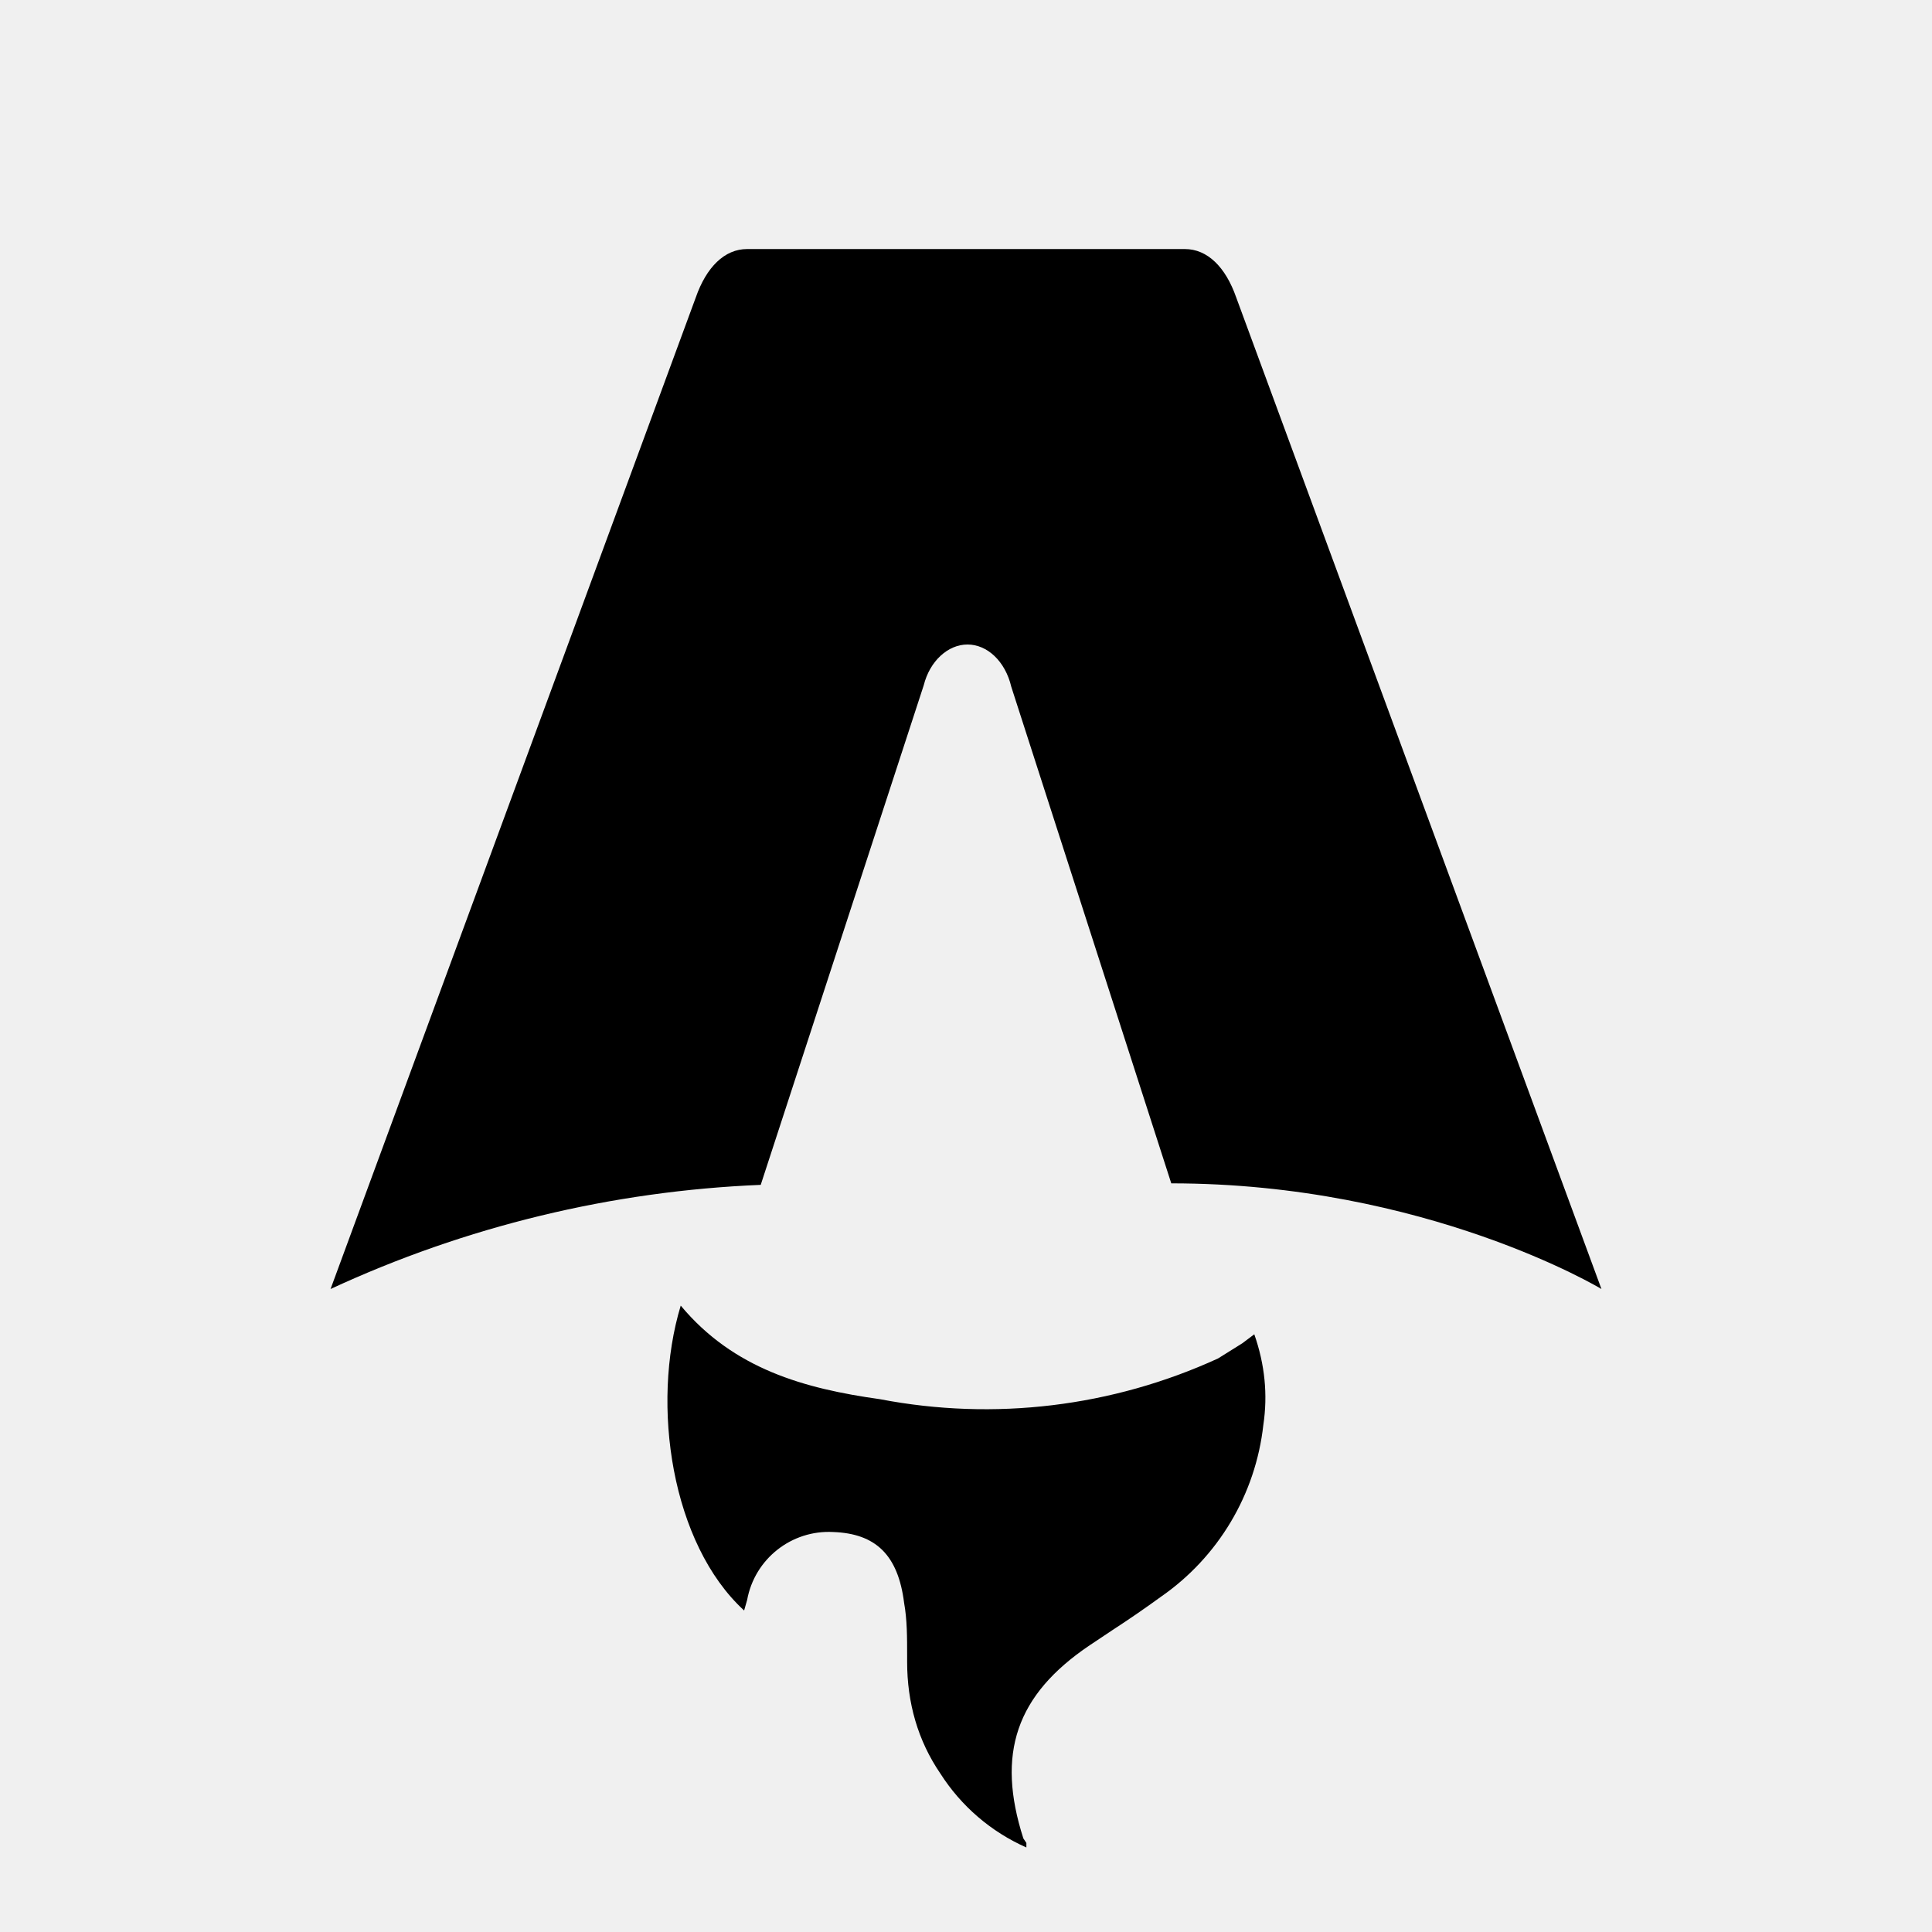
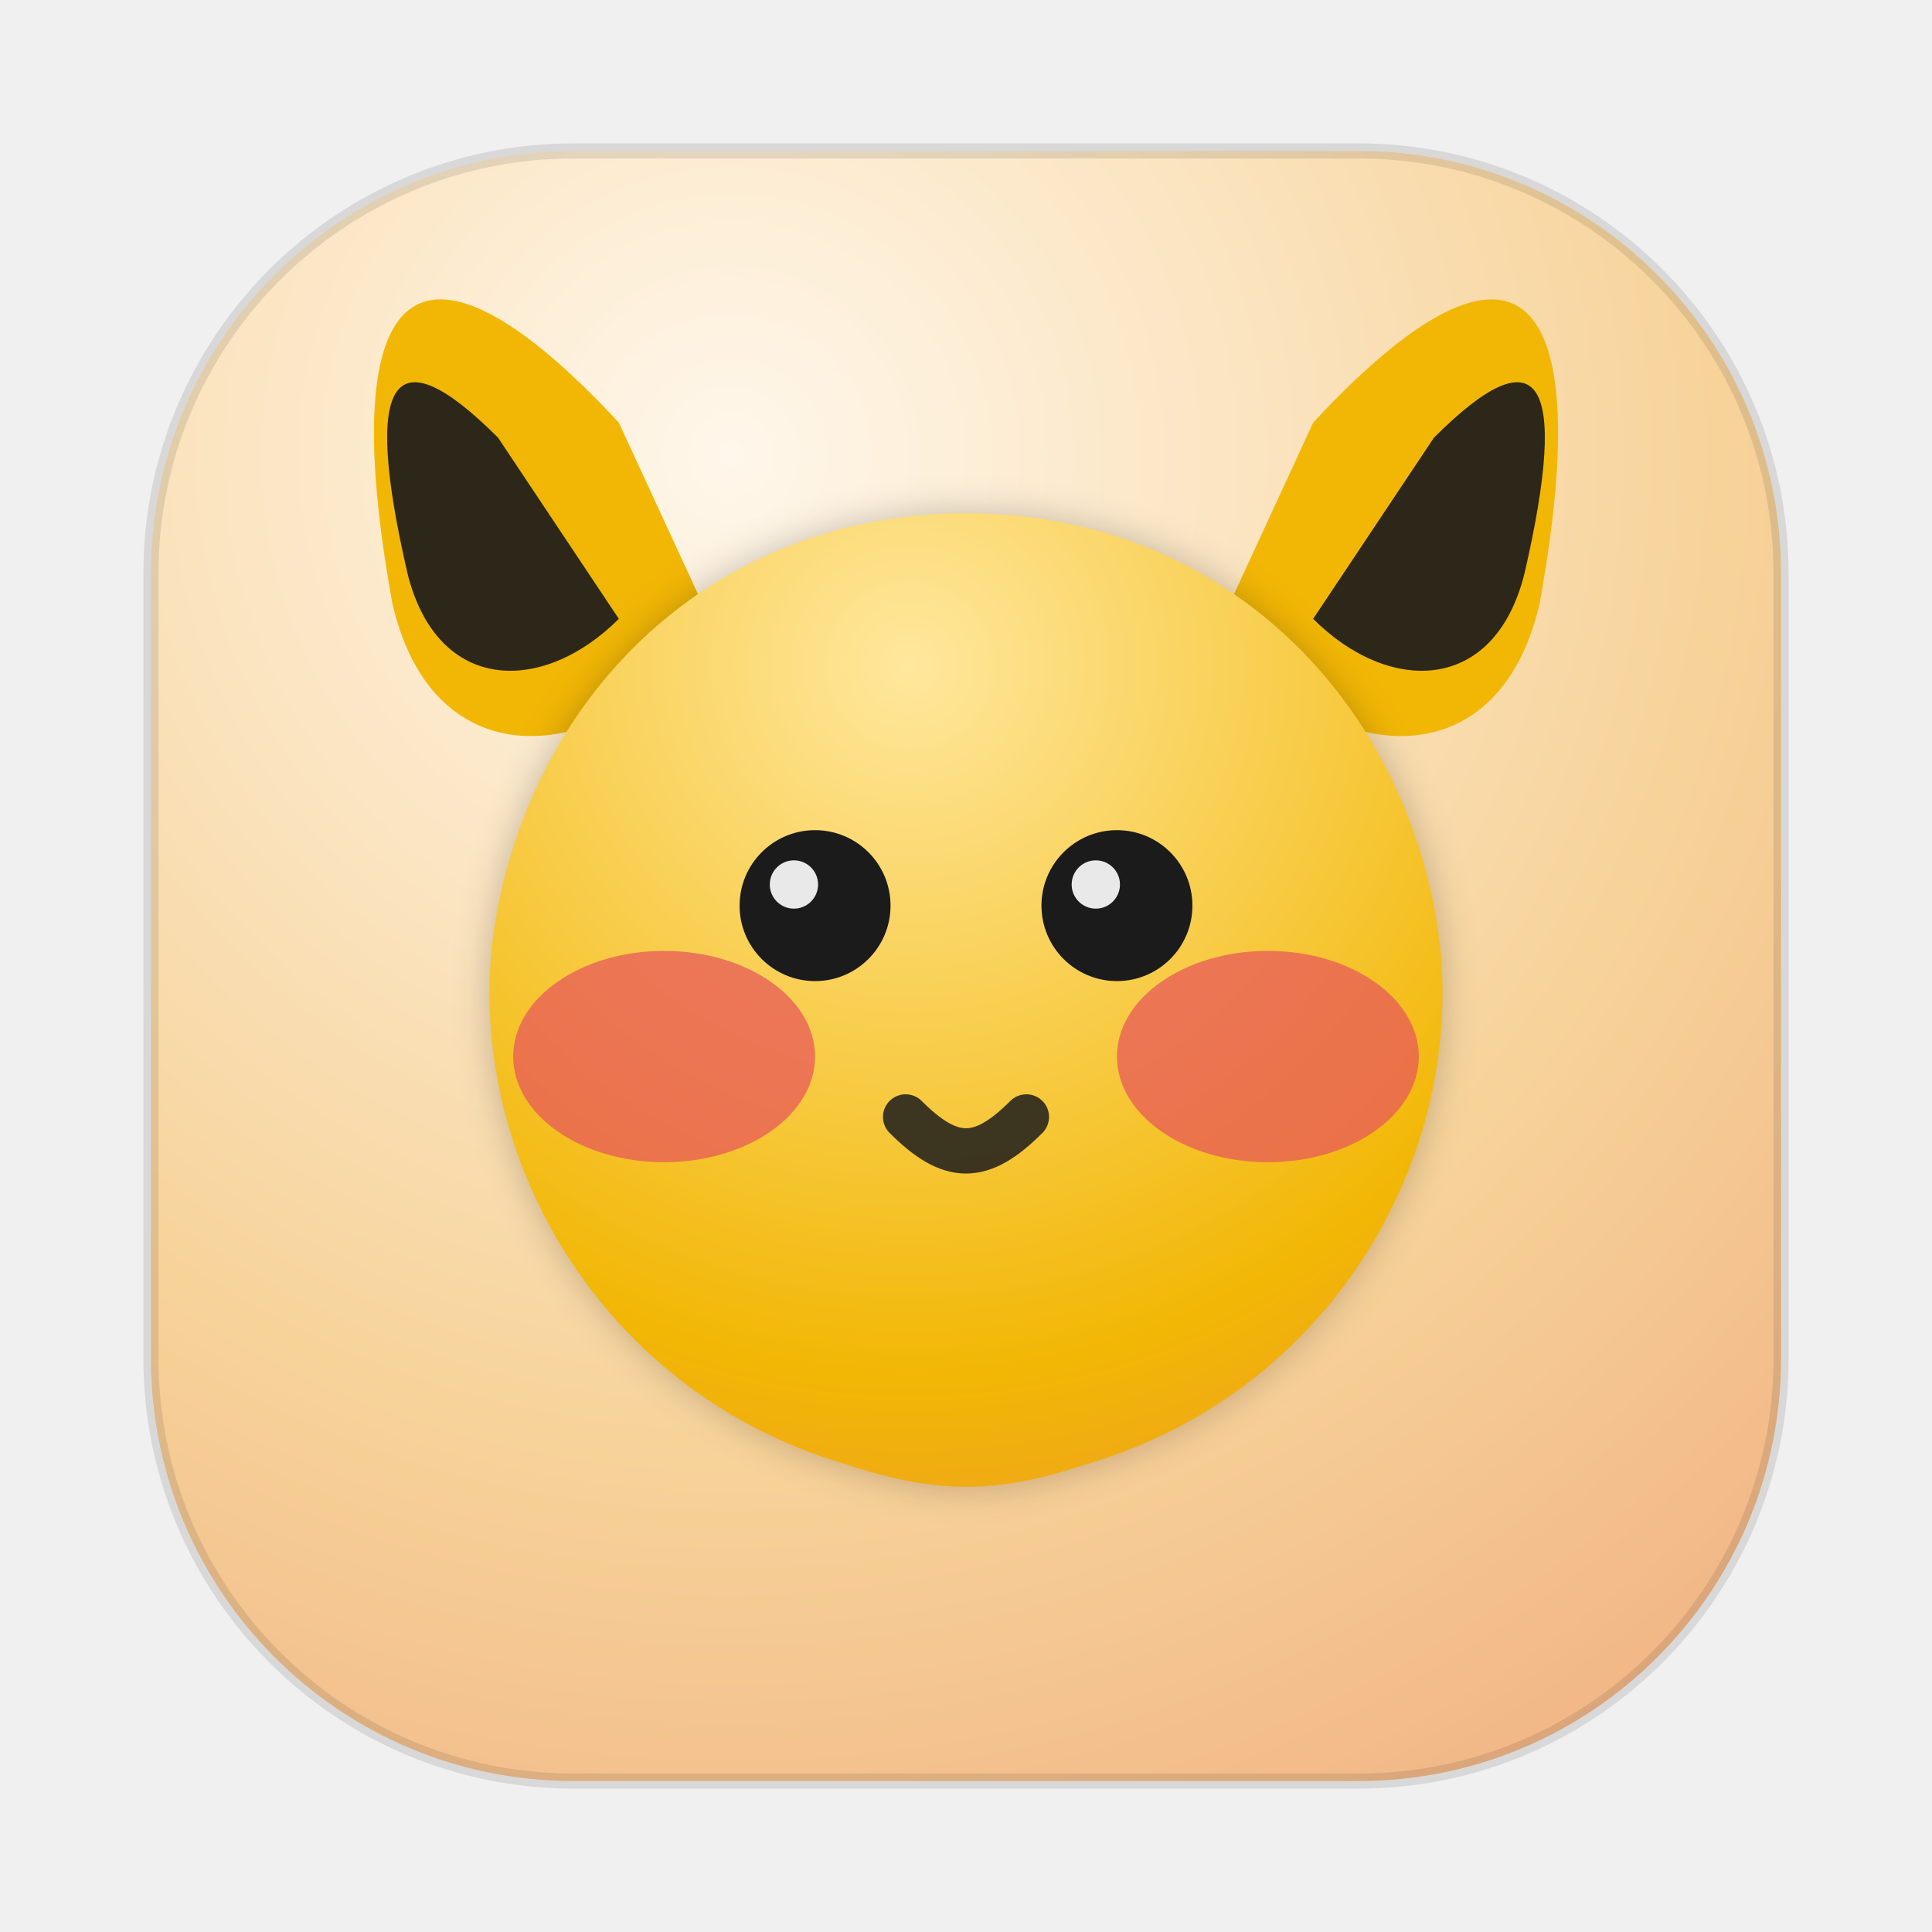
- <svg xmlns="http://www.w3.org/2000/svg" fill="none" viewBox="0 0 128 128">
-   <path d="M50.4 78.5a75.1 75.1 0 0 0-28.5 6.9l24.2-65.7c.7-2 1.9-3.2 3.4-3.2h29c1.5 0 2.7 1.2 3.4 3.2l24.2 65.7s-11.6-7-28.5-7L67 45.5c-.4-1.7-1.6-2.8-2.9-2.8-1.3 0-2.5 1.1-2.9 2.7L50.4 78.5Zm-1.1 28.2Zm-4.2-20.2c-2 6.6-.6 15.8 4.2 20.2a17.5 17.5 0 0 1 .2-.7 5.5 5.5 0 0 1 5.7-4.5c2.8.1 4.3 1.5 4.7 4.7.2 1.1.2 2.3.2 3.5v.4c0 2.7.7 5.2 2.2 7.4a13 13 0 0 0 5.7 4.9v-.3l-.2-.3c-1.8-5.6-.5-9.5 4.4-12.8l1.5-1a73 73 0 0 0 3.2-2.2 16 16 0 0 0 6.8-11.4c.3-2 .1-4-.6-6l-.8.6-1.6 1a37 37 0 0 1-22.4 2.7c-5-.7-9.7-2-13.2-6.2Z" />
-   <style>
-         path { fill: #000; }
-         @media (prefers-color-scheme: dark) {
-             path { fill: #FFF; }
-         }
-     </style>
+ <svg xmlns="http://www.w3.org/2000/svg" viewBox="0 0 128 128" fill="none">
+   <defs>
+     <radialGradient id="bg" cx="0" cy="0" r="1" gradientUnits="userSpaceOnUse" gradientTransform="translate(48 30) rotate(62) scale(120)">
+       <stop offset="0" stop-color="#FFF7EB" />
+       <stop offset="0.55" stop-color="#F7D39A" />
+       <stop offset="1" stop-color="#EFA97D" />
+     </radialGradient>
+     <radialGradient id="face" cx="0" cy="0" r="1" gradientUnits="userSpaceOnUse" gradientTransform="translate(60 44) rotate(70) scale(86)">
+       <stop offset="0" stop-color="#FFE79D" />
+       <stop offset="0.55" stop-color="#F2B705" />
+       <stop offset="1" stop-color="#E97D4A" />
+     </radialGradient>
+     <filter id="soft" x="-20%" y="-20%" width="140%" height="140%" color-interpolation-filters="sRGB">
+       <feGaussianBlur stdDeviation="1.2" result="b" />
+       <feColorMatrix in="b" type="matrix" values="0 0 0 0 0  0 0 0 0 0  0 0 0 0 0  0 0 0 .22 0" />
+       <feBlend in="SourceGraphic" mode="normal" />
+     </filter>
+   </defs>
+   <rect x="10" y="10" width="108" height="108" rx="28" fill="url(#bg)" />
+   <rect x="10" y="10" width="108" height="108" rx="28" stroke="rgba(0,0,0,.10)" />
+   <path d="M41 28 C28 14 22 18 26 40 C29 53 42 50 47 41 Z" fill="#F2B705" />
+   <path d="M87 28 C100 14 106 18 102 40 C99 53 86 50 81 41 Z" fill="#F2B705" />
+   <path d="M33 29 C26 22 24 25 27 38 C29 46 36 46 41 41 Z" fill="#1B1B1B" opacity=".92" />
+   <path d="M95 29 C102 22 104 25 101 38 C99 46 92 46 87 41 Z" fill="#1B1B1B" opacity=".92" />
+   <path filter="url(#soft)" d="M64 34     C48 34 36 45 33 60     C30 75 39 92 56 97     C62 99 66 99 72 97     C89 92 98 75 95 60     C92 45 80 34 64 34 Z" fill="url(#face)" />
+   <ellipse cx="44" cy="70" rx="10" ry="7" fill="#E85A5A" opacity=".75" />
+   <ellipse cx="84" cy="70" rx="10" ry="7" fill="#E85A5A" opacity=".75" />
+   <circle cx="54" cy="60" r="5" fill="#1B1B1B" />
+   <circle cx="74" cy="60" r="5" fill="#1B1B1B" />
+   <circle cx="52.6" cy="58.6" r="1.6" fill="#FFFFFF" opacity=".9" />
+   <circle cx="72.6" cy="58.6" r="1.6" fill="#FFFFFF" opacity=".9" />
+   <path d="M60 74 C63 77 65 77 68 74" stroke="#1B1B1B" stroke-width="3" stroke-linecap="round" opacity=".85" />
</svg>
